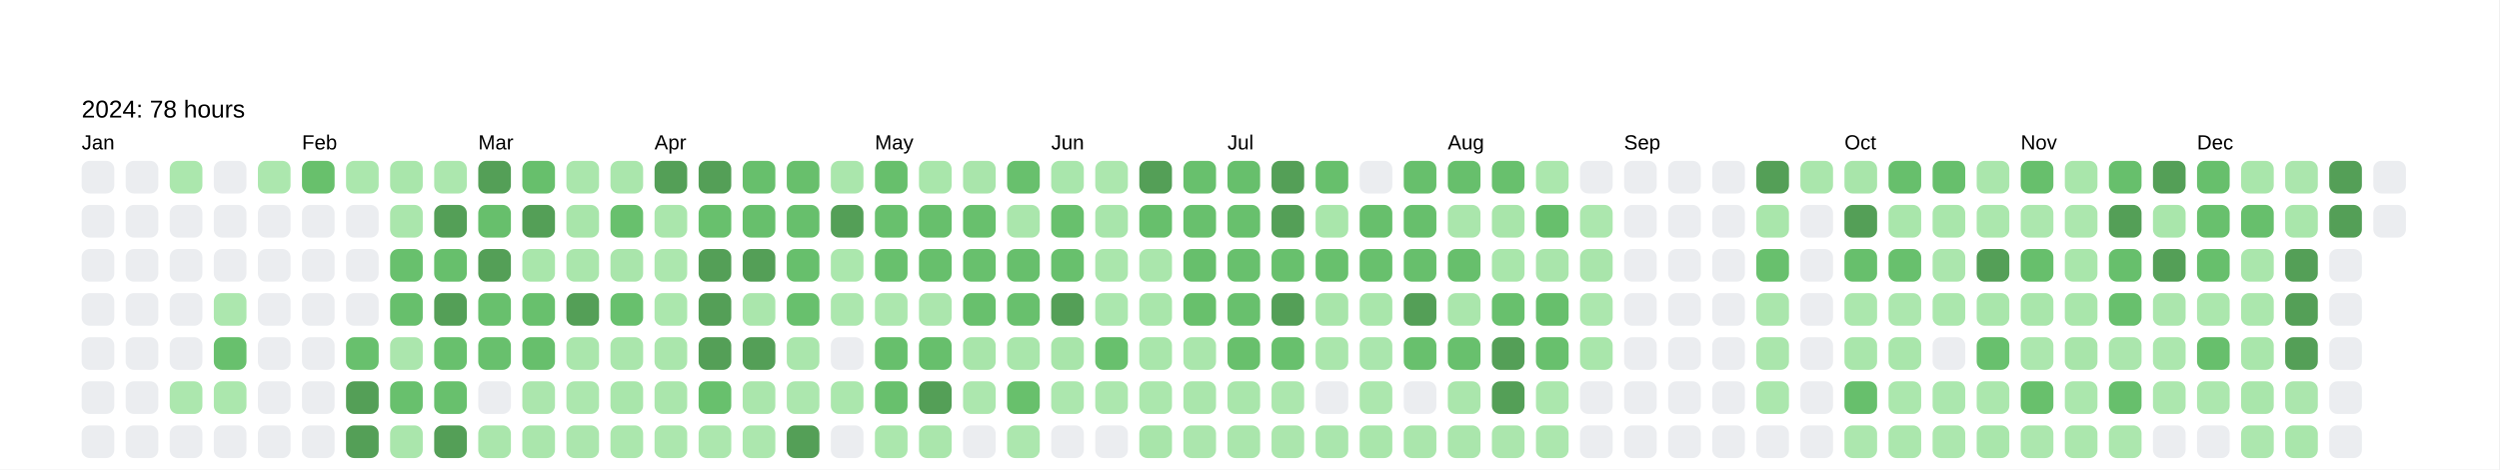
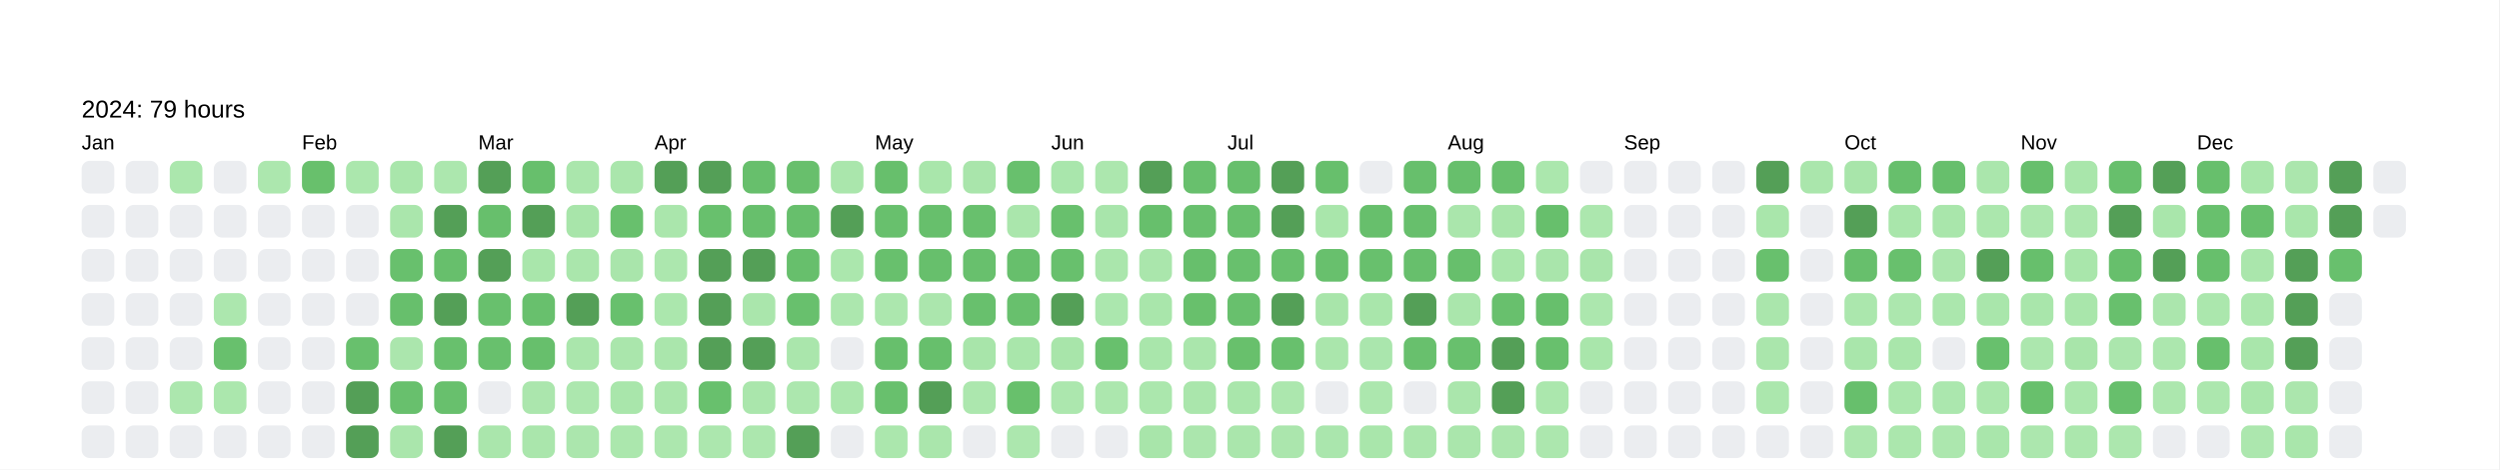
<svg xmlns="http://www.w3.org/2000/svg" baseProfile="full" height="57.5mm" version="1.1" viewBox="0,0,306.2,57.5" width="306.2mm">
  <defs />
  <rect fill="#FFFFFF" height="57.5" width="306.2" x="0" y="0" />
  <text fill="#000000" style="font-size:6px; font-family:Arial; font-weight:bold;" x="10" y="10" />
-   <text fill="#000000" style="font-size:3px; font-family:Arial;" x="10" y="14.4">2024: 78 hours</text>
+   <text fill="#000000" style="font-size:3px; font-family:Arial;" x="10" y="14.4">2024: 79 hours</text>
  <text fill="#000000" style="font-size:2.5px; font-family:Arial" x="10" y="18.3">Jan</text>
  <rect fill="#EBEDF0" height="4" rx="1" ry="1" width="4" x="10" y="19.7" />
  <rect fill="#EBEDF0" height="4" rx="1" ry="1" width="4" x="10" y="25.1" />
  <rect fill="#EBEDF0" height="4" rx="1" ry="1" width="4" x="10" y="30.5" />
  <rect fill="#EBEDF0" height="4" rx="1" ry="1" width="4" x="10" y="35.9" />
  <rect fill="#EBEDF0" height="4" rx="1" ry="1" width="4" x="10" y="41.3" />
  <rect fill="#EBEDF0" height="4" rx="1" ry="1" width="4" x="10" y="46.7" />
  <rect fill="#EBEDF0" height="4" rx="1" ry="1" width="4" x="10" y="52.1" />
  <rect fill="#EBEDF0" height="4" rx="1" ry="1" width="4" x="15.4" y="19.7" />
  <rect fill="#EBEDF0" height="4" rx="1" ry="1" width="4" x="15.4" y="25.1" />
  <rect fill="#EBEDF0" height="4" rx="1" ry="1" width="4" x="15.4" y="30.5" />
  <rect fill="#EBEDF0" height="4" rx="1" ry="1" width="4" x="15.4" y="35.9" />
  <rect fill="#EBEDF0" height="4" rx="1" ry="1" width="4" x="15.4" y="41.3" />
  <rect fill="#EBEDF0" height="4" rx="1" ry="1" width="4" x="15.4" y="46.7" />
  <rect fill="#EBEDF0" height="4" rx="1" ry="1" width="4" x="15.4" y="52.1" />
  <rect fill="#abe7ad" height="4" rx="1" ry="1" width="4" x="20.8" y="19.7" />
  <rect fill="#EBEDF0" height="4" rx="1" ry="1" width="4" x="20.8" y="25.1" />
  <rect fill="#EBEDF0" height="4" rx="1" ry="1" width="4" x="20.8" y="30.5" />
  <rect fill="#EBEDF0" height="4" rx="1" ry="1" width="4" x="20.8" y="35.9" />
  <rect fill="#EBEDF0" height="4" rx="1" ry="1" width="4" x="20.8" y="41.3" />
  <rect fill="#ace7ae" height="4" rx="1" ry="1" width="4" x="20.8" y="46.7" />
  <rect fill="#EBEDF0" height="4" rx="1" ry="1" width="4" x="20.8" y="52.1" />
  <rect fill="#EBEDF0" height="4" rx="1" ry="1" width="4" x="26.2" y="19.7" />
  <rect fill="#EBEDF0" height="4" rx="1" ry="1" width="4" x="26.2" y="25.1" />
  <rect fill="#EBEDF0" height="4" rx="1" ry="1" width="4" x="26.2" y="30.5" />
  <rect fill="#ace7ae" height="4" rx="1" ry="1" width="4" x="26.2" y="35.9" />
  <rect fill="#68c06d" height="4" rx="1" ry="1" width="4" x="26.2" y="41.3" />
  <rect fill="#abe7ad" height="4" rx="1" ry="1" width="4" x="26.2" y="46.7" />
  <rect fill="#EBEDF0" height="4" rx="1" ry="1" width="4" x="26.2" y="52.1" />
  <rect fill="#ace7ae" height="4" rx="1" ry="1" width="4" x="31.6" y="19.7" />
  <rect fill="#EBEDF0" height="4" rx="1" ry="1" width="4" x="31.6" y="25.1" />
  <rect fill="#EBEDF0" height="4" rx="1" ry="1" width="4" x="31.6" y="30.5" />
  <rect fill="#EBEDF0" height="4" rx="1" ry="1" width="4" x="31.6" y="35.9" />
  <rect fill="#EBEDF0" height="4" rx="1" ry="1" width="4" x="31.6" y="41.3" />
  <rect fill="#EBEDF0" height="4" rx="1" ry="1" width="4" x="31.6" y="46.7" />
  <rect fill="#EBEDF0" height="4" rx="1" ry="1" width="4" x="31.6" y="52.1" />
  <text fill="#000000" style="font-size:2.5px; font-family:Arial" x="37.0" y="18.3">Feb</text>
  <rect fill="#68c06c" height="4" rx="1" ry="1" width="4" x="37.0" y="19.7" />
  <rect fill="#EBEDF0" height="4" rx="1" ry="1" width="4" x="37.0" y="25.1" />
  <rect fill="#EBEDF0" height="4" rx="1" ry="1" width="4" x="37.0" y="30.5" />
  <rect fill="#EBEDF0" height="4" rx="1" ry="1" width="4" x="37.0" y="35.9" />
  <rect fill="#EBEDF0" height="4" rx="1" ry="1" width="4" x="37.0" y="41.3" />
  <rect fill="#EBEDF0" height="4" rx="1" ry="1" width="4" x="37.0" y="46.7" />
  <rect fill="#EBEDF0" height="4" rx="1" ry="1" width="4" x="37.0" y="52.1" />
  <rect fill="#abe7ad" height="4" rx="1" ry="1" width="4" x="42.4" y="19.7" />
  <rect fill="#EBEDF0" height="4" rx="1" ry="1" width="4" x="42.4" y="25.1" />
  <rect fill="#EBEDF0" height="4" rx="1" ry="1" width="4" x="42.4" y="30.5" />
  <rect fill="#EBEDF0" height="4" rx="1" ry="1" width="4" x="42.4" y="35.9" />
  <rect fill="#68c06d" height="4" rx="1" ry="1" width="4" x="42.4" y="41.3" />
  <rect fill="#549F57" height="4" rx="1" ry="1" width="4" x="42.4" y="46.7" />
  <rect fill="#549F57" height="4" rx="1" ry="1" width="4" x="42.4" y="52.1" />
  <rect fill="#a9e6ab" height="4" rx="1" ry="1" width="4" x="47.8" y="19.7" />
  <rect fill="#aae6ac" height="4" rx="1" ry="1" width="4" x="47.8" y="25.1" />
  <rect fill="#68c06d" height="4" rx="1" ry="1" width="4" x="47.8" y="30.5" />
  <rect fill="#67bf6c" height="4" rx="1" ry="1" width="4" x="47.8" y="35.9" />
  <rect fill="#abe6ad" height="4" rx="1" ry="1" width="4" x="47.8" y="41.3" />
  <rect fill="#68c06d" height="4" rx="1" ry="1" width="4" x="47.8" y="46.7" />
  <rect fill="#aae6ac" height="4" rx="1" ry="1" width="4" x="47.8" y="52.1" />
  <rect fill="#ace7ae" height="4" rx="1" ry="1" width="4" x="53.2" y="19.7" />
  <rect fill="#549F57" height="4" rx="1" ry="1" width="4" x="53.2" y="25.1" />
  <rect fill="#67bf6c" height="4" rx="1" ry="1" width="4" x="53.2" y="30.5" />
  <rect fill="#549F57" height="4" rx="1" ry="1" width="4" x="53.2" y="35.9" />
  <rect fill="#68c06d" height="4" rx="1" ry="1" width="4" x="53.2" y="41.3" />
  <rect fill="#68c06d" height="4" rx="1" ry="1" width="4" x="53.2" y="46.7" />
  <rect fill="#549F57" height="4" rx="1" ry="1" width="4" x="53.2" y="52.1" />
  <text fill="#000000" style="font-size:2.5px; font-family:Arial" x="58.6" y="18.3">Mar</text>
  <rect fill="#549F57" height="4" rx="1" ry="1" width="4" x="58.6" y="19.7" />
  <rect fill="#67bf6c" height="4" rx="1" ry="1" width="4" x="58.6" y="25.1" />
  <rect fill="#549F57" height="4" rx="1" ry="1" width="4" x="58.6" y="30.5" />
  <rect fill="#68c06d" height="4" rx="1" ry="1" width="4" x="58.6" y="35.9" />
  <rect fill="#68c06d" height="4" rx="1" ry="1" width="4" x="58.6" y="41.3" />
  <rect fill="#EBEDF0" height="4" rx="1" ry="1" width="4" x="58.6" y="46.7" />
  <rect fill="#aae6ac" height="4" rx="1" ry="1" width="4" x="58.6" y="52.1" />
  <rect fill="#67bf6c" height="4" rx="1" ry="1" width="4" x="64" y="19.7" />
  <rect fill="#549F57" height="4" rx="1" ry="1" width="4" x="64" y="25.1" />
  <rect fill="#a9e6ab" height="4" rx="1" ry="1" width="4" x="64" y="30.5" />
  <rect fill="#68c06d" height="4" rx="1" ry="1" width="4" x="64" y="35.9" />
  <rect fill="#67bf6c" height="4" rx="1" ry="1" width="4" x="64" y="41.3" />
  <rect fill="#abe6ad" height="4" rx="1" ry="1" width="4" x="64" y="46.7" />
  <rect fill="#aae6ac" height="4" rx="1" ry="1" width="4" x="64" y="52.1" />
  <rect fill="#aae6ac" height="4" rx="1" ry="1" width="4" x="69.4" y="19.7" />
  <rect fill="#a8e5aa" height="4" rx="1" ry="1" width="4" x="69.4" y="25.1" />
  <rect fill="#aae6ac" height="4" rx="1" ry="1" width="4" x="69.4" y="30.5" />
  <rect fill="#549F57" height="4" rx="1" ry="1" width="4" x="69.4" y="35.9" />
  <rect fill="#aae6ac" height="4" rx="1" ry="1" width="4" x="69.4" y="41.3" />
  <rect fill="#ace7ae" height="4" rx="1" ry="1" width="4" x="69.4" y="46.7" />
  <rect fill="#abe6ad" height="4" rx="1" ry="1" width="4" x="69.4" y="52.1" />
  <rect fill="#aae6ac" height="4" rx="1" ry="1" width="4" x="74.8" y="19.7" />
  <rect fill="#68c06d" height="4" rx="1" ry="1" width="4" x="74.8" y="25.1" />
  <rect fill="#a9e5ab" height="4" rx="1" ry="1" width="4" x="74.8" y="30.5" />
  <rect fill="#68c06d" height="4" rx="1" ry="1" width="4" x="74.8" y="35.9" />
  <rect fill="#aae6ac" height="4" rx="1" ry="1" width="4" x="74.8" y="41.3" />
  <rect fill="#a9e6ab" height="4" rx="1" ry="1" width="4" x="74.8" y="46.7" />
  <rect fill="#abe7ad" height="4" rx="1" ry="1" width="4" x="74.8" y="52.1" />
  <text fill="#000000" style="font-size:2.5px; font-family:Arial" x="80.2" y="18.3">Apr</text>
  <rect fill="#549F57" height="4" rx="1" ry="1" width="4" x="80.2" y="19.7" />
  <rect fill="#aae6ac" height="4" rx="1" ry="1" width="4" x="80.2" y="25.1" />
  <rect fill="#ace7ae" height="4" rx="1" ry="1" width="4" x="80.2" y="30.5" />
  <rect fill="#abe7ad" height="4" rx="1" ry="1" width="4" x="80.2" y="35.9" />
  <rect fill="#aae6ac" height="4" rx="1" ry="1" width="4" x="80.2" y="41.3" />
  <rect fill="#aae6ac" height="4" rx="1" ry="1" width="4" x="80.2" y="46.7" />
  <rect fill="#ace7ae" height="4" rx="1" ry="1" width="4" x="80.2" y="52.1" />
  <rect fill="#549F57" height="4" rx="1" ry="1" width="4" x="85.6" y="19.7" />
  <rect fill="#68c06d" height="4" rx="1" ry="1" width="4" x="85.6" y="25.1" />
  <rect fill="#549F57" height="4" rx="1" ry="1" width="4" x="85.6" y="30.5" />
  <rect fill="#549F57" height="4" rx="1" ry="1" width="4" x="85.6" y="35.9" />
  <rect fill="#549F57" height="4" rx="1" ry="1" width="4" x="85.6" y="41.3" />
  <rect fill="#68c06d" height="4" rx="1" ry="1" width="4" x="85.6" y="46.7" />
  <rect fill="#ace7ae" height="4" rx="1" ry="1" width="4" x="85.6" y="52.1" />
  <rect fill="#67bf6c" height="4" rx="1" ry="1" width="4" x="91" y="19.7" />
  <rect fill="#67bf6c" height="4" rx="1" ry="1" width="4" x="91" y="25.1" />
  <rect fill="#549F57" height="4" rx="1" ry="1" width="4" x="91" y="30.5" />
  <rect fill="#aae6ac" height="4" rx="1" ry="1" width="4" x="91" y="35.9" />
  <rect fill="#549F57" height="4" rx="1" ry="1" width="4" x="91" y="41.3" />
  <rect fill="#aae6ac" height="4" rx="1" ry="1" width="4" x="91" y="46.7" />
  <rect fill="#ace7ae" height="4" rx="1" ry="1" width="4" x="91" y="52.1" />
  <rect fill="#68bf6c" height="4" rx="1" ry="1" width="4" x="96.4" y="19.7" />
  <rect fill="#67bf6c" height="4" rx="1" ry="1" width="4" x="96.4" y="25.1" />
  <rect fill="#67bf6c" height="4" rx="1" ry="1" width="4" x="96.4" y="30.5" />
  <rect fill="#68c06d" height="4" rx="1" ry="1" width="4" x="96.4" y="35.9" />
  <rect fill="#aae6ac" height="4" rx="1" ry="1" width="4" x="96.4" y="41.3" />
  <rect fill="#ace7ae" height="4" rx="1" ry="1" width="4" x="96.4" y="46.7" />
  <rect fill="#549F57" height="4" rx="1" ry="1" width="4" x="96.4" y="52.1" />
  <rect fill="#aae6ac" height="4" rx="1" ry="1" width="4" x="101.8" y="19.7" />
  <rect fill="#549F57" height="4" rx="1" ry="1" width="4" x="101.8" y="25.1" />
  <rect fill="#abe7ad" height="4" rx="1" ry="1" width="4" x="101.8" y="30.5" />
  <rect fill="#ace7ae" height="4" rx="1" ry="1" width="4" x="101.8" y="35.9" />
  <rect fill="#EBEDF0" height="4" rx="1" ry="1" width="4" x="101.8" y="41.3" />
  <rect fill="#abe7ad" height="4" rx="1" ry="1" width="4" x="101.8" y="46.7" />
  <rect fill="#EBEDF0" height="4" rx="1" ry="1" width="4" x="101.8" y="52.1" />
  <text fill="#000000" style="font-size:2.5px; font-family:Arial" x="107.2" y="18.3">May</text>
  <rect fill="#67bf6c" height="4" rx="1" ry="1" width="4" x="107.2" y="19.7" />
  <rect fill="#68c06d" height="4" rx="1" ry="1" width="4" x="107.2" y="25.1" />
  <rect fill="#68c06d" height="4" rx="1" ry="1" width="4" x="107.2" y="30.5" />
  <rect fill="#ace7ae" height="4" rx="1" ry="1" width="4" x="107.2" y="35.9" />
  <rect fill="#67bf6c" height="4" rx="1" ry="1" width="4" x="107.2" y="41.3" />
  <rect fill="#68c06d" height="4" rx="1" ry="1" width="4" x="107.2" y="46.7" />
  <rect fill="#abe7ad" height="4" rx="1" ry="1" width="4" x="107.2" y="52.1" />
  <rect fill="#a9e6ab" height="4" rx="1" ry="1" width="4" x="112.6" y="19.7" />
  <rect fill="#67bf6c" height="4" rx="1" ry="1" width="4" x="112.6" y="25.1" />
  <rect fill="#67bf6c" height="4" rx="1" ry="1" width="4" x="112.6" y="30.5" />
  <rect fill="#abe6ad" height="4" rx="1" ry="1" width="4" x="112.6" y="35.9" />
  <rect fill="#67bf6c" height="4" rx="1" ry="1" width="4" x="112.6" y="41.3" />
  <rect fill="#549F57" height="4" rx="1" ry="1" width="4" x="112.6" y="46.7" />
  <rect fill="#aae6ac" height="4" rx="1" ry="1" width="4" x="112.6" y="52.1" />
  <rect fill="#a9e5ab" height="4" rx="1" ry="1" width="4" x="118" y="19.7" />
  <rect fill="#68c06d" height="4" rx="1" ry="1" width="4" x="118" y="25.1" />
  <rect fill="#68c06d" height="4" rx="1" ry="1" width="4" x="118" y="30.5" />
  <rect fill="#68c06d" height="4" rx="1" ry="1" width="4" x="118" y="35.9" />
  <rect fill="#a8e5aa" height="4" rx="1" ry="1" width="4" x="118" y="41.3" />
  <rect fill="#ace7ae" height="4" rx="1" ry="1" width="4" x="118" y="46.7" />
  <rect fill="#EBEDF0" height="4" rx="1" ry="1" width="4" x="118" y="52.1" />
  <rect fill="#68c06d" height="4" rx="1" ry="1" width="4" x="123.4" y="19.7" />
  <rect fill="#aae6ac" height="4" rx="1" ry="1" width="4" x="123.4" y="25.1" />
  <rect fill="#67bf6c" height="4" rx="1" ry="1" width="4" x="123.4" y="30.5" />
  <rect fill="#68c06d" height="4" rx="1" ry="1" width="4" x="123.4" y="35.9" />
  <rect fill="#a9e6ab" height="4" rx="1" ry="1" width="4" x="123.4" y="41.3" />
  <rect fill="#68c06c" height="4" rx="1" ry="1" width="4" x="123.4" y="46.7" />
  <rect fill="#ace7ae" height="4" rx="1" ry="1" width="4" x="123.4" y="52.1" />
  <text fill="#000000" style="font-size:2.5px; font-family:Arial" x="128.8" y="18.3">Jun</text>
  <rect fill="#a9e6ac" height="4" rx="1" ry="1" width="4" x="128.8" y="19.7" />
  <rect fill="#68c06d" height="4" rx="1" ry="1" width="4" x="128.8" y="25.1" />
  <rect fill="#68c06d" height="4" rx="1" ry="1" width="4" x="128.8" y="30.5" />
  <rect fill="#549F57" height="4" rx="1" ry="1" width="4" x="128.8" y="35.9" />
  <rect fill="#a8e5aa" height="4" rx="1" ry="1" width="4" x="128.8" y="41.3" />
  <rect fill="#ace7ae" height="4" rx="1" ry="1" width="4" x="128.8" y="46.7" />
  <rect fill="#EBEDF0" height="4" rx="1" ry="1" width="4" x="128.8" y="52.1" />
  <rect fill="#ace7ae" height="4" rx="1" ry="1" width="4" x="134.2" y="19.7" />
  <rect fill="#a8e5ab" height="4" rx="1" ry="1" width="4" x="134.2" y="25.1" />
  <rect fill="#aae6ac" height="4" rx="1" ry="1" width="4" x="134.2" y="30.5" />
  <rect fill="#abe7ae" height="4" rx="1" ry="1" width="4" x="134.2" y="35.9" />
  <rect fill="#68c06d" height="4" rx="1" ry="1" width="4" x="134.2" y="41.3" />
  <rect fill="#ace7ae" height="4" rx="1" ry="1" width="4" x="134.2" y="46.7" />
  <rect fill="#EBEDF0" height="4" rx="1" ry="1" width="4" x="134.2" y="52.1" />
  <rect fill="#549F57" height="4" rx="1" ry="1" width="4" x="139.6" y="19.7" />
  <rect fill="#67bf6c" height="4" rx="1" ry="1" width="4" x="139.6" y="25.1" />
  <rect fill="#aae6ac" height="4" rx="1" ry="1" width="4" x="139.6" y="30.5" />
  <rect fill="#a9e6ab" height="4" rx="1" ry="1" width="4" x="139.6" y="35.9" />
  <rect fill="#a9e6ab" height="4" rx="1" ry="1" width="4" x="139.6" y="41.3" />
  <rect fill="#abe7ad" height="4" rx="1" ry="1" width="4" x="139.6" y="46.7" />
  <rect fill="#a8e5aa" height="4" rx="1" ry="1" width="4" x="139.6" y="52.1" />
  <rect fill="#68c06d" height="4" rx="1" ry="1" width="4" x="145" y="19.7" />
  <rect fill="#68c06d" height="4" rx="1" ry="1" width="4" x="145" y="25.1" />
  <rect fill="#67bf6c" height="4" rx="1" ry="1" width="4" x="145" y="30.5" />
  <rect fill="#68c06c" height="4" rx="1" ry="1" width="4" x="145" y="35.9" />
  <rect fill="#aae6ac" height="4" rx="1" ry="1" width="4" x="145" y="41.3" />
  <rect fill="#aae6ac" height="4" rx="1" ry="1" width="4" x="145" y="46.7" />
  <rect fill="#abe6ad" height="4" rx="1" ry="1" width="4" x="145" y="52.1" />
  <text fill="#000000" style="font-size:2.5px; font-family:Arial" x="150.4" y="18.3">Jul</text>
  <rect fill="#67bf6c" height="4" rx="1" ry="1" width="4" x="150.4" y="19.7" />
  <rect fill="#68c06d" height="4" rx="1" ry="1" width="4" x="150.4" y="25.1" />
  <rect fill="#68c06d" height="4" rx="1" ry="1" width="4" x="150.4" y="30.5" />
  <rect fill="#68c06d" height="4" rx="1" ry="1" width="4" x="150.4" y="35.9" />
  <rect fill="#68c06c" height="4" rx="1" ry="1" width="4" x="150.4" y="41.3" />
  <rect fill="#a9e6ab" height="4" rx="1" ry="1" width="4" x="150.4" y="46.7" />
  <rect fill="#aae6ac" height="4" rx="1" ry="1" width="4" x="150.4" y="52.1" />
  <rect fill="#549F57" height="4" rx="1" ry="1" width="4" x="155.8" y="19.7" />
  <rect fill="#549F57" height="4" rx="1" ry="1" width="4" x="155.8" y="25.1" />
  <rect fill="#68c06d" height="4" rx="1" ry="1" width="4" x="155.8" y="30.5" />
  <rect fill="#549F57" height="4" rx="1" ry="1" width="4" x="155.8" y="35.9" />
  <rect fill="#68c06d" height="4" rx="1" ry="1" width="4" x="155.8" y="41.3" />
  <rect fill="#ace7ae" height="4" rx="1" ry="1" width="4" x="155.8" y="46.7" />
  <rect fill="#abe6ad" height="4" rx="1" ry="1" width="4" x="155.8" y="52.1" />
  <rect fill="#67bf6c" height="4" rx="1" ry="1" width="4" x="161.2" y="19.7" />
  <rect fill="#a9e6ab" height="4" rx="1" ry="1" width="4" x="161.2" y="25.1" />
  <rect fill="#68c06d" height="4" rx="1" ry="1" width="4" x="161.2" y="30.5" />
  <rect fill="#a8e5aa" height="4" rx="1" ry="1" width="4" x="161.2" y="35.9" />
  <rect fill="#aae6ac" height="4" rx="1" ry="1" width="4" x="161.2" y="41.3" />
  <rect fill="#EBEDF0" height="4" rx="1" ry="1" width="4" x="161.2" y="46.7" />
  <rect fill="#aae6ad" height="4" rx="1" ry="1" width="4" x="161.2" y="52.1" />
  <rect fill="#EBEDF0" height="4" rx="1" ry="1" width="4" x="166.6" y="19.7" />
  <rect fill="#67bf6c" height="4" rx="1" ry="1" width="4" x="166.6" y="25.1" />
  <rect fill="#68c06d" height="4" rx="1" ry="1" width="4" x="166.6" y="30.5" />
  <rect fill="#a9e6ab" height="4" rx="1" ry="1" width="4" x="166.6" y="35.9" />
  <rect fill="#aae6ad" height="4" rx="1" ry="1" width="4" x="166.6" y="41.3" />
  <rect fill="#ace7ae" height="4" rx="1" ry="1" width="4" x="166.6" y="46.7" />
  <rect fill="#a9e6ab" height="4" rx="1" ry="1" width="4" x="166.6" y="52.1" />
  <rect fill="#67bf6c" height="4" rx="1" ry="1" width="4" x="172" y="19.7" />
  <rect fill="#67bf6c" height="4" rx="1" ry="1" width="4" x="172" y="25.1" />
  <rect fill="#67bf6c" height="4" rx="1" ry="1" width="4" x="172" y="30.5" />
  <rect fill="#549F57" height="4" rx="1" ry="1" width="4" x="172" y="35.9" />
  <rect fill="#68c06d" height="4" rx="1" ry="1" width="4" x="172" y="41.3" />
  <rect fill="#EBEDF0" height="4" rx="1" ry="1" width="4" x="172" y="46.7" />
  <rect fill="#aae6ac" height="4" rx="1" ry="1" width="4" x="172" y="52.1" />
  <text fill="#000000" style="font-size:2.5px; font-family:Arial" x="177.4" y="18.3">Aug</text>
  <rect fill="#67bf6c" height="4" rx="1" ry="1" width="4" x="177.4" y="19.7" />
  <rect fill="#aae6ac" height="4" rx="1" ry="1" width="4" x="177.4" y="25.1" />
  <rect fill="#67bf6c" height="4" rx="1" ry="1" width="4" x="177.4" y="30.5" />
  <rect fill="#aae6ac" height="4" rx="1" ry="1" width="4" x="177.4" y="35.9" />
  <rect fill="#68c06d" height="4" rx="1" ry="1" width="4" x="177.4" y="41.3" />
  <rect fill="#aae6ac" height="4" rx="1" ry="1" width="4" x="177.4" y="46.7" />
  <rect fill="#aae6ac" height="4" rx="1" ry="1" width="4" x="177.4" y="52.1" />
  <rect fill="#68c06d" height="4" rx="1" ry="1" width="4" x="182.8" y="19.7" />
  <rect fill="#a8e5aa" height="4" rx="1" ry="1" width="4" x="182.8" y="25.1" />
  <rect fill="#a9e6ab" height="4" rx="1" ry="1" width="4" x="182.8" y="30.5" />
  <rect fill="#68c06d" height="4" rx="1" ry="1" width="4" x="182.8" y="35.9" />
  <rect fill="#549F57" height="4" rx="1" ry="1" width="4" x="182.8" y="41.3" />
  <rect fill="#549F57" height="4" rx="1" ry="1" width="4" x="182.8" y="46.7" />
  <rect fill="#abe6ad" height="4" rx="1" ry="1" width="4" x="182.8" y="52.1" />
  <rect fill="#abe7ad" height="4" rx="1" ry="1" width="4" x="188.2" y="19.7" />
  <rect fill="#67bf6c" height="4" rx="1" ry="1" width="4" x="188.2" y="25.1" />
  <rect fill="#a9e5ab" height="4" rx="1" ry="1" width="4" x="188.2" y="30.5" />
  <rect fill="#67bf6c" height="4" rx="1" ry="1" width="4" x="188.2" y="35.9" />
  <rect fill="#68c06d" height="4" rx="1" ry="1" width="4" x="188.2" y="41.3" />
  <rect fill="#abe7ad" height="4" rx="1" ry="1" width="4" x="188.2" y="46.7" />
  <rect fill="#ace7ae" height="4" rx="1" ry="1" width="4" x="188.2" y="52.1" />
  <rect fill="#EBEDF0" height="4" rx="1" ry="1" width="4" x="193.6" y="19.7" />
  <rect fill="#ace7ae" height="4" rx="1" ry="1" width="4" x="193.6" y="25.1" />
  <rect fill="#a9e5ab" height="4" rx="1" ry="1" width="4" x="193.6" y="30.5" />
  <rect fill="#ace7ae" height="4" rx="1" ry="1" width="4" x="193.6" y="35.9" />
  <rect fill="#a9e6ab" height="4" rx="1" ry="1" width="4" x="193.6" y="41.3" />
  <rect fill="#EBEDF0" height="4" rx="1" ry="1" width="4" x="193.6" y="46.7" />
  <rect fill="#EBEDF0" height="4" rx="1" ry="1" width="4" x="193.6" y="52.1" />
  <text fill="#000000" style="font-size:2.5px; font-family:Arial" x="199" y="18.3">Sep</text>
  <rect fill="#EBEDF0" height="4" rx="1" ry="1" width="4" x="199" y="19.7" />
  <rect fill="#EBEDF0" height="4" rx="1" ry="1" width="4" x="199" y="25.1" />
  <rect fill="#EBEDF0" height="4" rx="1" ry="1" width="4" x="199" y="30.5" />
  <rect fill="#EBEDF0" height="4" rx="1" ry="1" width="4" x="199" y="35.9" />
  <rect fill="#EBEDF0" height="4" rx="1" ry="1" width="4" x="199" y="41.3" />
  <rect fill="#EBEDF0" height="4" rx="1" ry="1" width="4" x="199" y="46.7" />
  <rect fill="#EBEDF0" height="4" rx="1" ry="1" width="4" x="199" y="52.1" />
  <rect fill="#EBEDF0" height="4" rx="1" ry="1" width="4" x="204.4" y="19.7" />
  <rect fill="#EBEDF0" height="4" rx="1" ry="1" width="4" x="204.4" y="25.1" />
  <rect fill="#EBEDF0" height="4" rx="1" ry="1" width="4" x="204.4" y="30.5" />
  <rect fill="#EBEDF0" height="4" rx="1" ry="1" width="4" x="204.4" y="35.9" />
  <rect fill="#EBEDF0" height="4" rx="1" ry="1" width="4" x="204.4" y="41.3" />
  <rect fill="#EBEDF0" height="4" rx="1" ry="1" width="4" x="204.4" y="46.7" />
  <rect fill="#EBEDF0" height="4" rx="1" ry="1" width="4" x="204.4" y="52.1" />
  <rect fill="#EBEDF0" height="4" rx="1" ry="1" width="4" x="209.8" y="19.7" />
  <rect fill="#EBEDF0" height="4" rx="1" ry="1" width="4" x="209.8" y="25.1" />
  <rect fill="#EBEDF0" height="4" rx="1" ry="1" width="4" x="209.8" y="30.5" />
  <rect fill="#EBEDF0" height="4" rx="1" ry="1" width="4" x="209.8" y="35.9" />
  <rect fill="#EBEDF0" height="4" rx="1" ry="1" width="4" x="209.8" y="41.3" />
  <rect fill="#EBEDF0" height="4" rx="1" ry="1" width="4" x="209.8" y="46.7" />
  <rect fill="#EBEDF0" height="4" rx="1" ry="1" width="4" x="209.8" y="52.1" />
  <rect fill="#549F57" height="4" rx="1" ry="1" width="4" x="215.2" y="19.7" />
  <rect fill="#a9e6ab" height="4" rx="1" ry="1" width="4" x="215.2" y="25.1" />
  <rect fill="#68c06d" height="4" rx="1" ry="1" width="4" x="215.2" y="30.5" />
  <rect fill="#aae6ac" height="4" rx="1" ry="1" width="4" x="215.2" y="35.9" />
  <rect fill="#aae6ac" height="4" rx="1" ry="1" width="4" x="215.2" y="41.3" />
  <rect fill="#abe7ad" height="4" rx="1" ry="1" width="4" x="215.2" y="46.7" />
  <rect fill="#EBEDF0" height="4" rx="1" ry="1" width="4" x="215.2" y="52.1" />
  <rect fill="#aae6ac" height="4" rx="1" ry="1" width="4" x="220.6" y="19.7" />
  <rect fill="#EBEDF0" height="4" rx="1" ry="1" width="4" x="220.6" y="25.1" />
  <rect fill="#EBEDF0" height="4" rx="1" ry="1" width="4" x="220.6" y="30.5" />
  <rect fill="#EBEDF0" height="4" rx="1" ry="1" width="4" x="220.6" y="35.9" />
  <rect fill="#EBEDF0" height="4" rx="1" ry="1" width="4" x="220.6" y="41.3" />
  <rect fill="#EBEDF0" height="4" rx="1" ry="1" width="4" x="220.6" y="46.7" />
  <rect fill="#EBEDF0" height="4" rx="1" ry="1" width="4" x="220.6" y="52.1" />
  <text fill="#000000" style="font-size:2.5px; font-family:Arial" x="226" y="18.3">Oct</text>
  <rect fill="#a8e5aa" height="4" rx="1" ry="1" width="4" x="226" y="19.7" />
  <rect fill="#549F57" height="4" rx="1" ry="1" width="4" x="226" y="25.1" />
  <rect fill="#67bf6c" height="4" rx="1" ry="1" width="4" x="226" y="30.5" />
  <rect fill="#abe7ad" height="4" rx="1" ry="1" width="4" x="226" y="35.9" />
  <rect fill="#a9e6ab" height="4" rx="1" ry="1" width="4" x="226" y="41.3" />
  <rect fill="#67bf6c" height="4" rx="1" ry="1" width="4" x="226" y="46.7" />
  <rect fill="#ace7ae" height="4" rx="1" ry="1" width="4" x="226" y="52.1" />
  <rect fill="#67bf6c" height="4" rx="1" ry="1" width="4" x="231.4" y="19.7" />
  <rect fill="#a9e6ab" height="4" rx="1" ry="1" width="4" x="231.4" y="25.1" />
  <rect fill="#68c06d" height="4" rx="1" ry="1" width="4" x="231.4" y="30.5" />
  <rect fill="#ace7ae" height="4" rx="1" ry="1" width="4" x="231.4" y="35.9" />
  <rect fill="#a9e6ab" height="4" rx="1" ry="1" width="4" x="231.4" y="41.3" />
  <rect fill="#abe7ad" height="4" rx="1" ry="1" width="4" x="231.4" y="46.7" />
  <rect fill="#abe7ad" height="4" rx="1" ry="1" width="4" x="231.4" y="52.1" />
  <rect fill="#67bf6c" height="4" rx="1" ry="1" width="4" x="236.8" y="19.7" />
  <rect fill="#a9e6ab" height="4" rx="1" ry="1" width="4" x="236.8" y="25.1" />
  <rect fill="#abe6ad" height="4" rx="1" ry="1" width="4" x="236.8" y="30.5" />
  <rect fill="#abe7ad" height="4" rx="1" ry="1" width="4" x="236.8" y="35.9" />
  <rect fill="#EBEDF0" height="4" rx="1" ry="1" width="4" x="236.8" y="41.3" />
  <rect fill="#abe7ae" height="4" rx="1" ry="1" width="4" x="236.8" y="46.7" />
  <rect fill="#ace7ae" height="4" rx="1" ry="1" width="4" x="236.8" y="52.1" />
  <rect fill="#aae6ac" height="4" rx="1" ry="1" width="4" x="242.2" y="19.7" />
  <rect fill="#abe7ad" height="4" rx="1" ry="1" width="4" x="242.2" y="25.1" />
  <rect fill="#549F57" height="4" rx="1" ry="1" width="4" x="242.2" y="30.5" />
  <rect fill="#a9e6ab" height="4" rx="1" ry="1" width="4" x="242.2" y="35.9" />
  <rect fill="#68c06d" height="4" rx="1" ry="1" width="4" x="242.2" y="41.3" />
  <rect fill="#abe7ad" height="4" rx="1" ry="1" width="4" x="242.2" y="46.7" />
  <rect fill="#a9e6ab" height="4" rx="1" ry="1" width="4" x="242.2" y="52.1" />
  <text fill="#000000" style="font-size:2.5px; font-family:Arial" x="247.6" y="18.3">Nov</text>
  <rect fill="#67bf6c" height="4" rx="1" ry="1" width="4" x="247.6" y="19.7" />
  <rect fill="#ace7ae" height="4" rx="1" ry="1" width="4" x="247.6" y="25.1" />
  <rect fill="#67bf6c" height="4" rx="1" ry="1" width="4" x="247.6" y="30.5" />
  <rect fill="#a9e6ab" height="4" rx="1" ry="1" width="4" x="247.6" y="35.9" />
  <rect fill="#ace7ae" height="4" rx="1" ry="1" width="4" x="247.6" y="41.3" />
  <rect fill="#68c06c" height="4" rx="1" ry="1" width="4" x="247.6" y="46.7" />
  <rect fill="#ace7ae" height="4" rx="1" ry="1" width="4" x="247.6" y="52.1" />
  <rect fill="#a9e6ab" height="4" rx="1" ry="1" width="4" x="253" y="19.7" />
  <rect fill="#ace7ae" height="4" rx="1" ry="1" width="4" x="253" y="25.1" />
  <rect fill="#a9e6ab" height="4" rx="1" ry="1" width="4" x="253" y="30.5" />
  <rect fill="#a9e6ab" height="4" rx="1" ry="1" width="4" x="253" y="35.9" />
  <rect fill="#a8e5aa" height="4" rx="1" ry="1" width="4" x="253" y="41.3" />
  <rect fill="#abe7ad" height="4" rx="1" ry="1" width="4" x="253" y="46.7" />
  <rect fill="#abe7ad" height="4" rx="1" ry="1" width="4" x="253" y="52.1" />
  <rect fill="#67bf6c" height="4" rx="1" ry="1" width="4" x="258.4" y="19.7" />
  <rect fill="#549F57" height="4" rx="1" ry="1" width="4" x="258.4" y="25.1" />
  <rect fill="#67bf6c" height="4" rx="1" ry="1" width="4" x="258.4" y="30.5" />
  <rect fill="#68c06d" height="4" rx="1" ry="1" width="4" x="258.4" y="35.9" />
  <rect fill="#abe6ad" height="4" rx="1" ry="1" width="4" x="258.4" y="41.3" />
  <rect fill="#67bf6c" height="4" rx="1" ry="1" width="4" x="258.4" y="46.7" />
  <rect fill="#ace7ae" height="4" rx="1" ry="1" width="4" x="258.4" y="52.1" />
  <rect fill="#549F57" height="4" rx="1" ry="1" width="4" x="263.8" y="19.7" />
  <rect fill="#a9e6ab" height="4" rx="1" ry="1" width="4" x="263.8" y="25.1" />
  <rect fill="#549F57" height="4" rx="1" ry="1" width="4" x="263.8" y="30.5" />
  <rect fill="#abe6ad" height="4" rx="1" ry="1" width="4" x="263.8" y="35.9" />
  <rect fill="#ace7ae" height="4" rx="1" ry="1" width="4" x="263.8" y="41.3" />
  <rect fill="#ace7ae" height="4" rx="1" ry="1" width="4" x="263.8" y="46.7" />
  <rect fill="#EBEDF0" height="4" rx="1" ry="1" width="4" x="263.8" y="52.1" />
  <text fill="#000000" style="font-size:2.5px; font-family:Arial" x="269.2" y="18.3">Dec</text>
  <rect fill="#67bf6c" height="4" rx="1" ry="1" width="4" x="269.2" y="19.7" />
  <rect fill="#68c06d" height="4" rx="1" ry="1" width="4" x="269.2" y="25.1" />
  <rect fill="#67bf6c" height="4" rx="1" ry="1" width="4" x="269.2" y="30.5" />
  <rect fill="#abe7ad" height="4" rx="1" ry="1" width="4" x="269.2" y="35.9" />
  <rect fill="#67bf6c" height="4" rx="1" ry="1" width="4" x="269.2" y="41.3" />
  <rect fill="#ace7ae" height="4" rx="1" ry="1" width="4" x="269.2" y="46.7" />
  <rect fill="#EBEDF0" height="4" rx="1" ry="1" width="4" x="269.2" y="52.1" />
  <rect fill="#a9e6ab" height="4" rx="1" ry="1" width="4" x="274.6" y="19.7" />
  <rect fill="#67bf6c" height="4" rx="1" ry="1" width="4" x="274.6" y="25.1" />
  <rect fill="#aae6ac" height="4" rx="1" ry="1" width="4" x="274.6" y="30.5" />
  <rect fill="#abe7ad" height="4" rx="1" ry="1" width="4" x="274.6" y="35.9" />
  <rect fill="#a9e6ab" height="4" rx="1" ry="1" width="4" x="274.6" y="41.3" />
  <rect fill="#a9e6ab" height="4" rx="1" ry="1" width="4" x="274.6" y="46.7" />
  <rect fill="#ace7ae" height="4" rx="1" ry="1" width="4" x="274.6" y="52.1" />
  <rect fill="#abe6ad" height="4" rx="1" ry="1" width="4" x="280" y="19.7" />
  <rect fill="#a9e6ab" height="4" rx="1" ry="1" width="4" x="280" y="25.1" />
  <rect fill="#549F57" height="4" rx="1" ry="1" width="4" x="280" y="30.5" />
  <rect fill="#549F57" height="4" rx="1" ry="1" width="4" x="280" y="35.9" />
  <rect fill="#549F57" height="4" rx="1" ry="1" width="4" x="280" y="41.3" />
  <rect fill="#abe6ad" height="4" rx="1" ry="1" width="4" x="280" y="46.7" />
  <rect fill="#a9e6ab" height="4" rx="1" ry="1" width="4" x="280" y="52.1" />
  <rect fill="#549F57" height="4" rx="1" ry="1" width="4" x="285.4" y="19.7" />
  <rect fill="#549F57" height="4" rx="1" ry="1" width="4" x="285.4" y="25.1" />
-   <rect fill="#EBEDF0" height="4" rx="1" ry="1" width="4" x="285.4" y="30.5" />
+   <rect fill="#68c06d" height="4" rx="1" ry="1" width="4" x="285.4" y="30.5" />
  <rect fill="#EBEDF0" height="4" rx="1" ry="1" width="4" x="285.4" y="35.9" />
  <rect fill="#EBEDF0" height="4" rx="1" ry="1" width="4" x="285.4" y="41.3" />
  <rect fill="#EBEDF0" height="4" rx="1" ry="1" width="4" x="285.4" y="46.7" />
  <rect fill="#EBEDF0" height="4" rx="1" ry="1" width="4" x="285.4" y="52.1" />
  <rect fill="#EBEDF0" height="4" rx="1" ry="1" width="4" x="290.8" y="19.7" />
  <rect fill="#EBEDF0" height="4" rx="1" ry="1" width="4" x="290.8" y="25.1" />
</svg>
